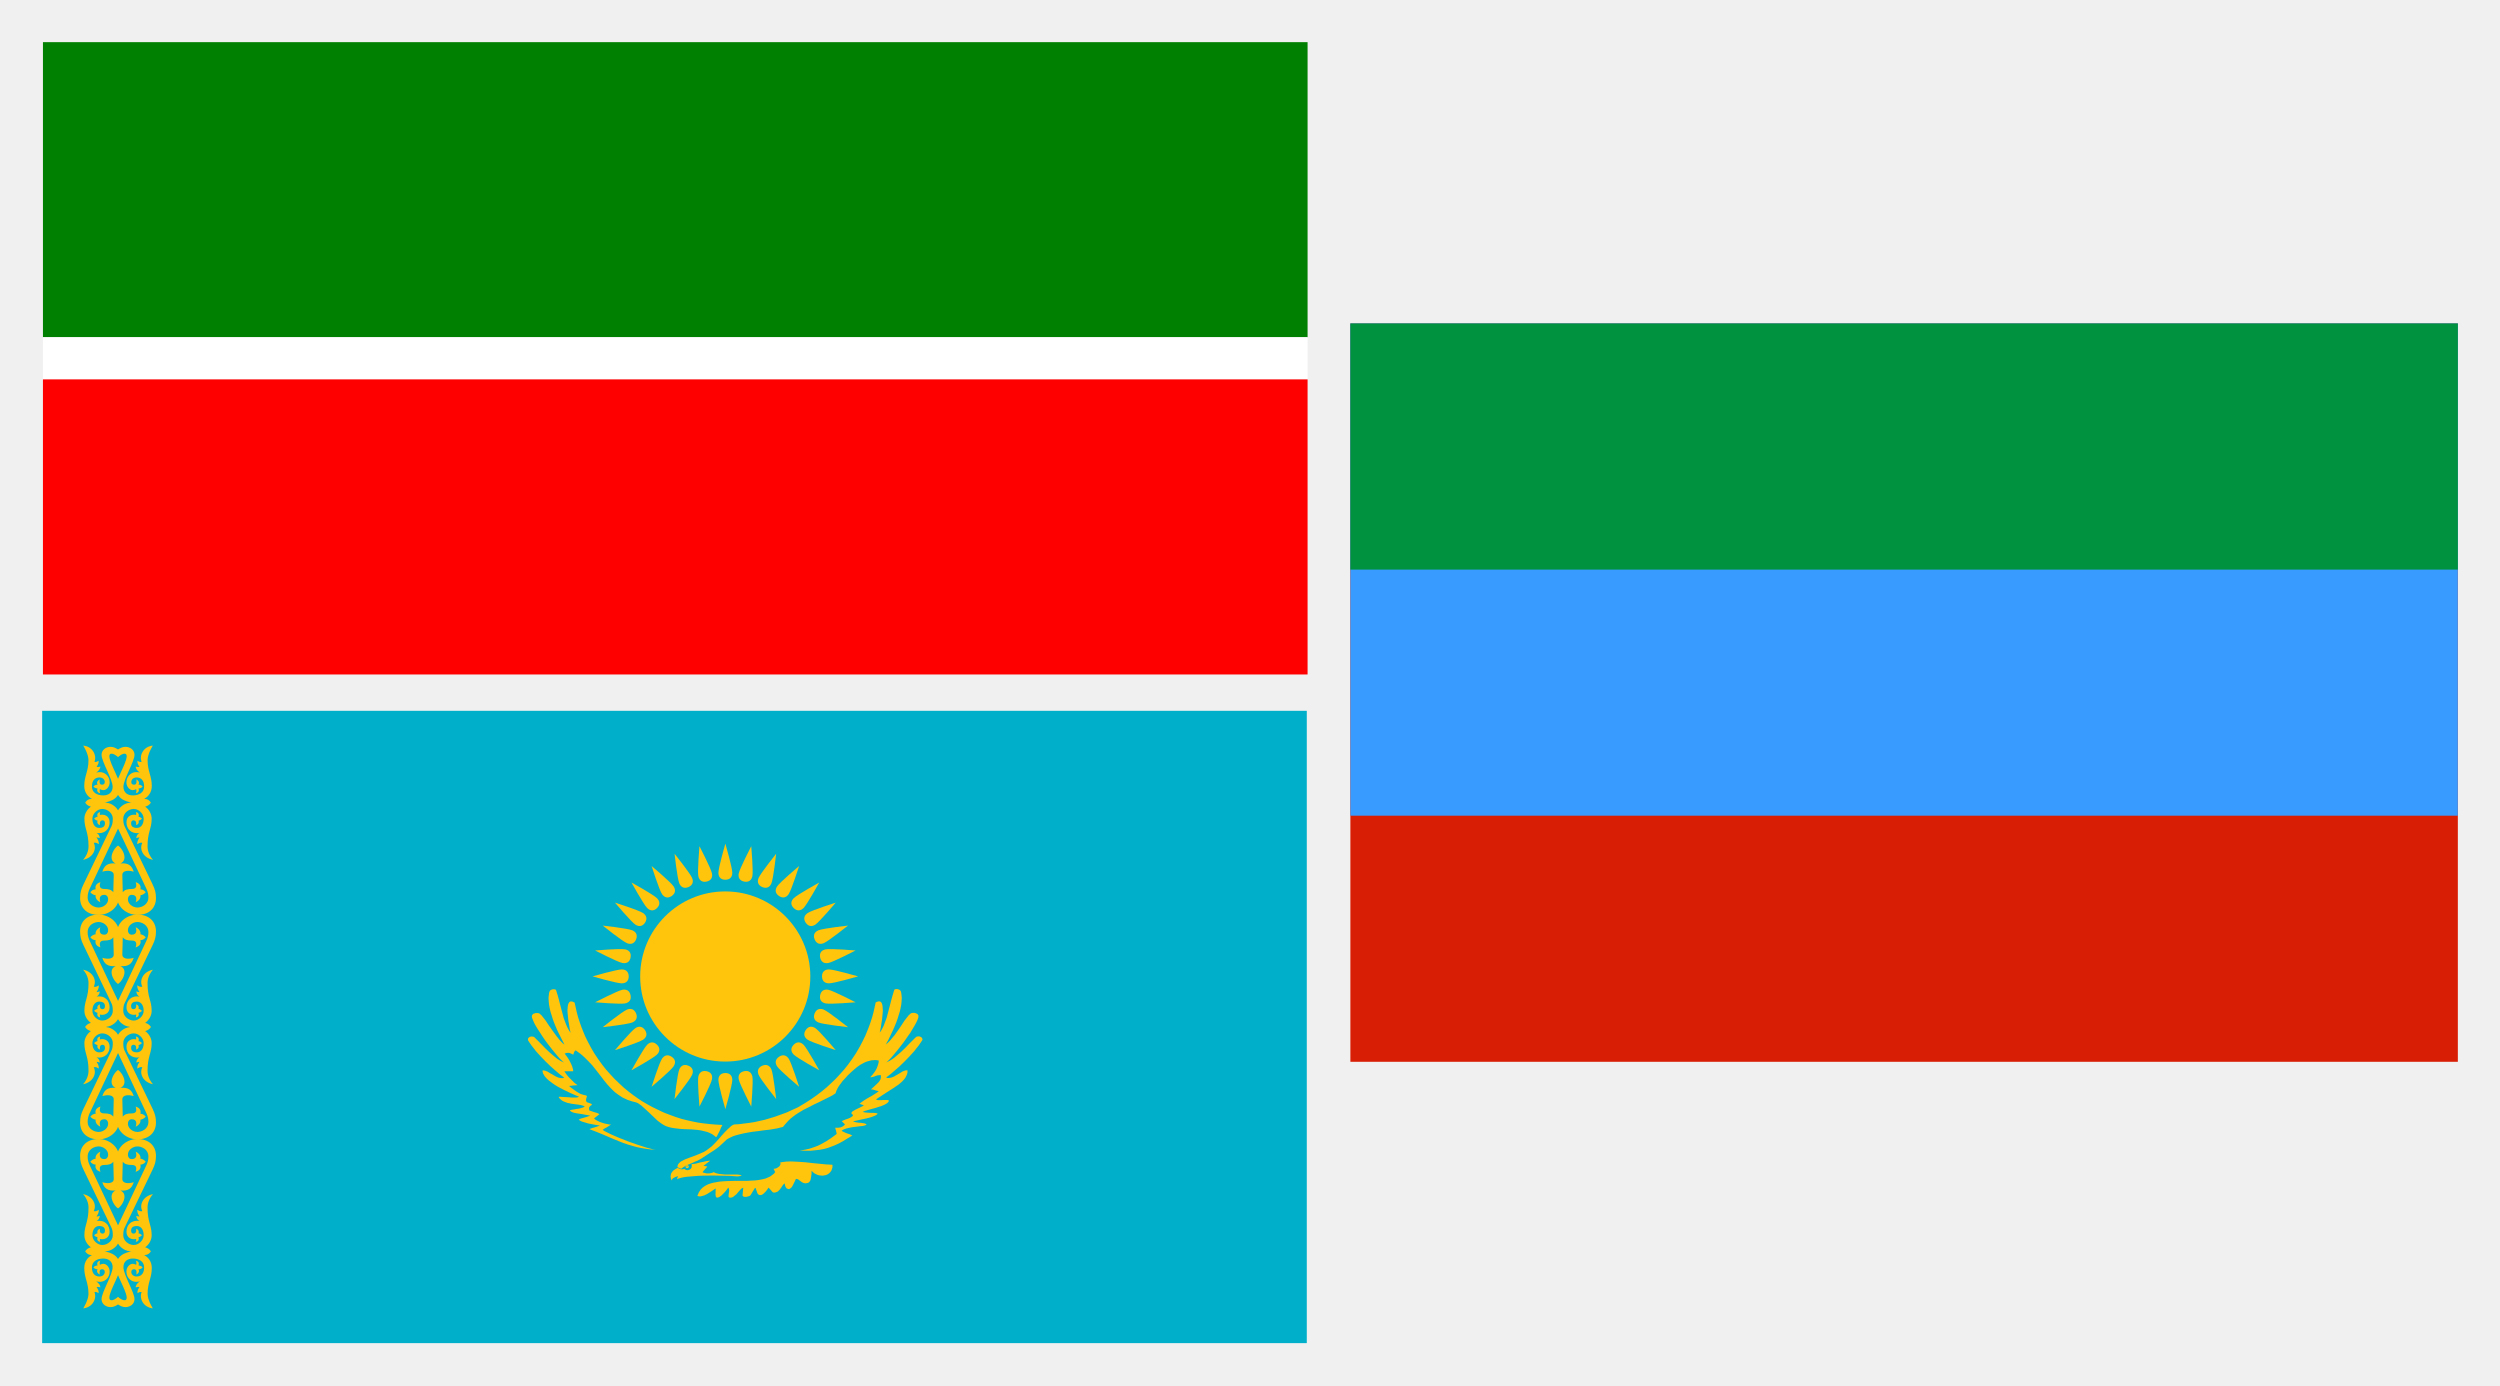
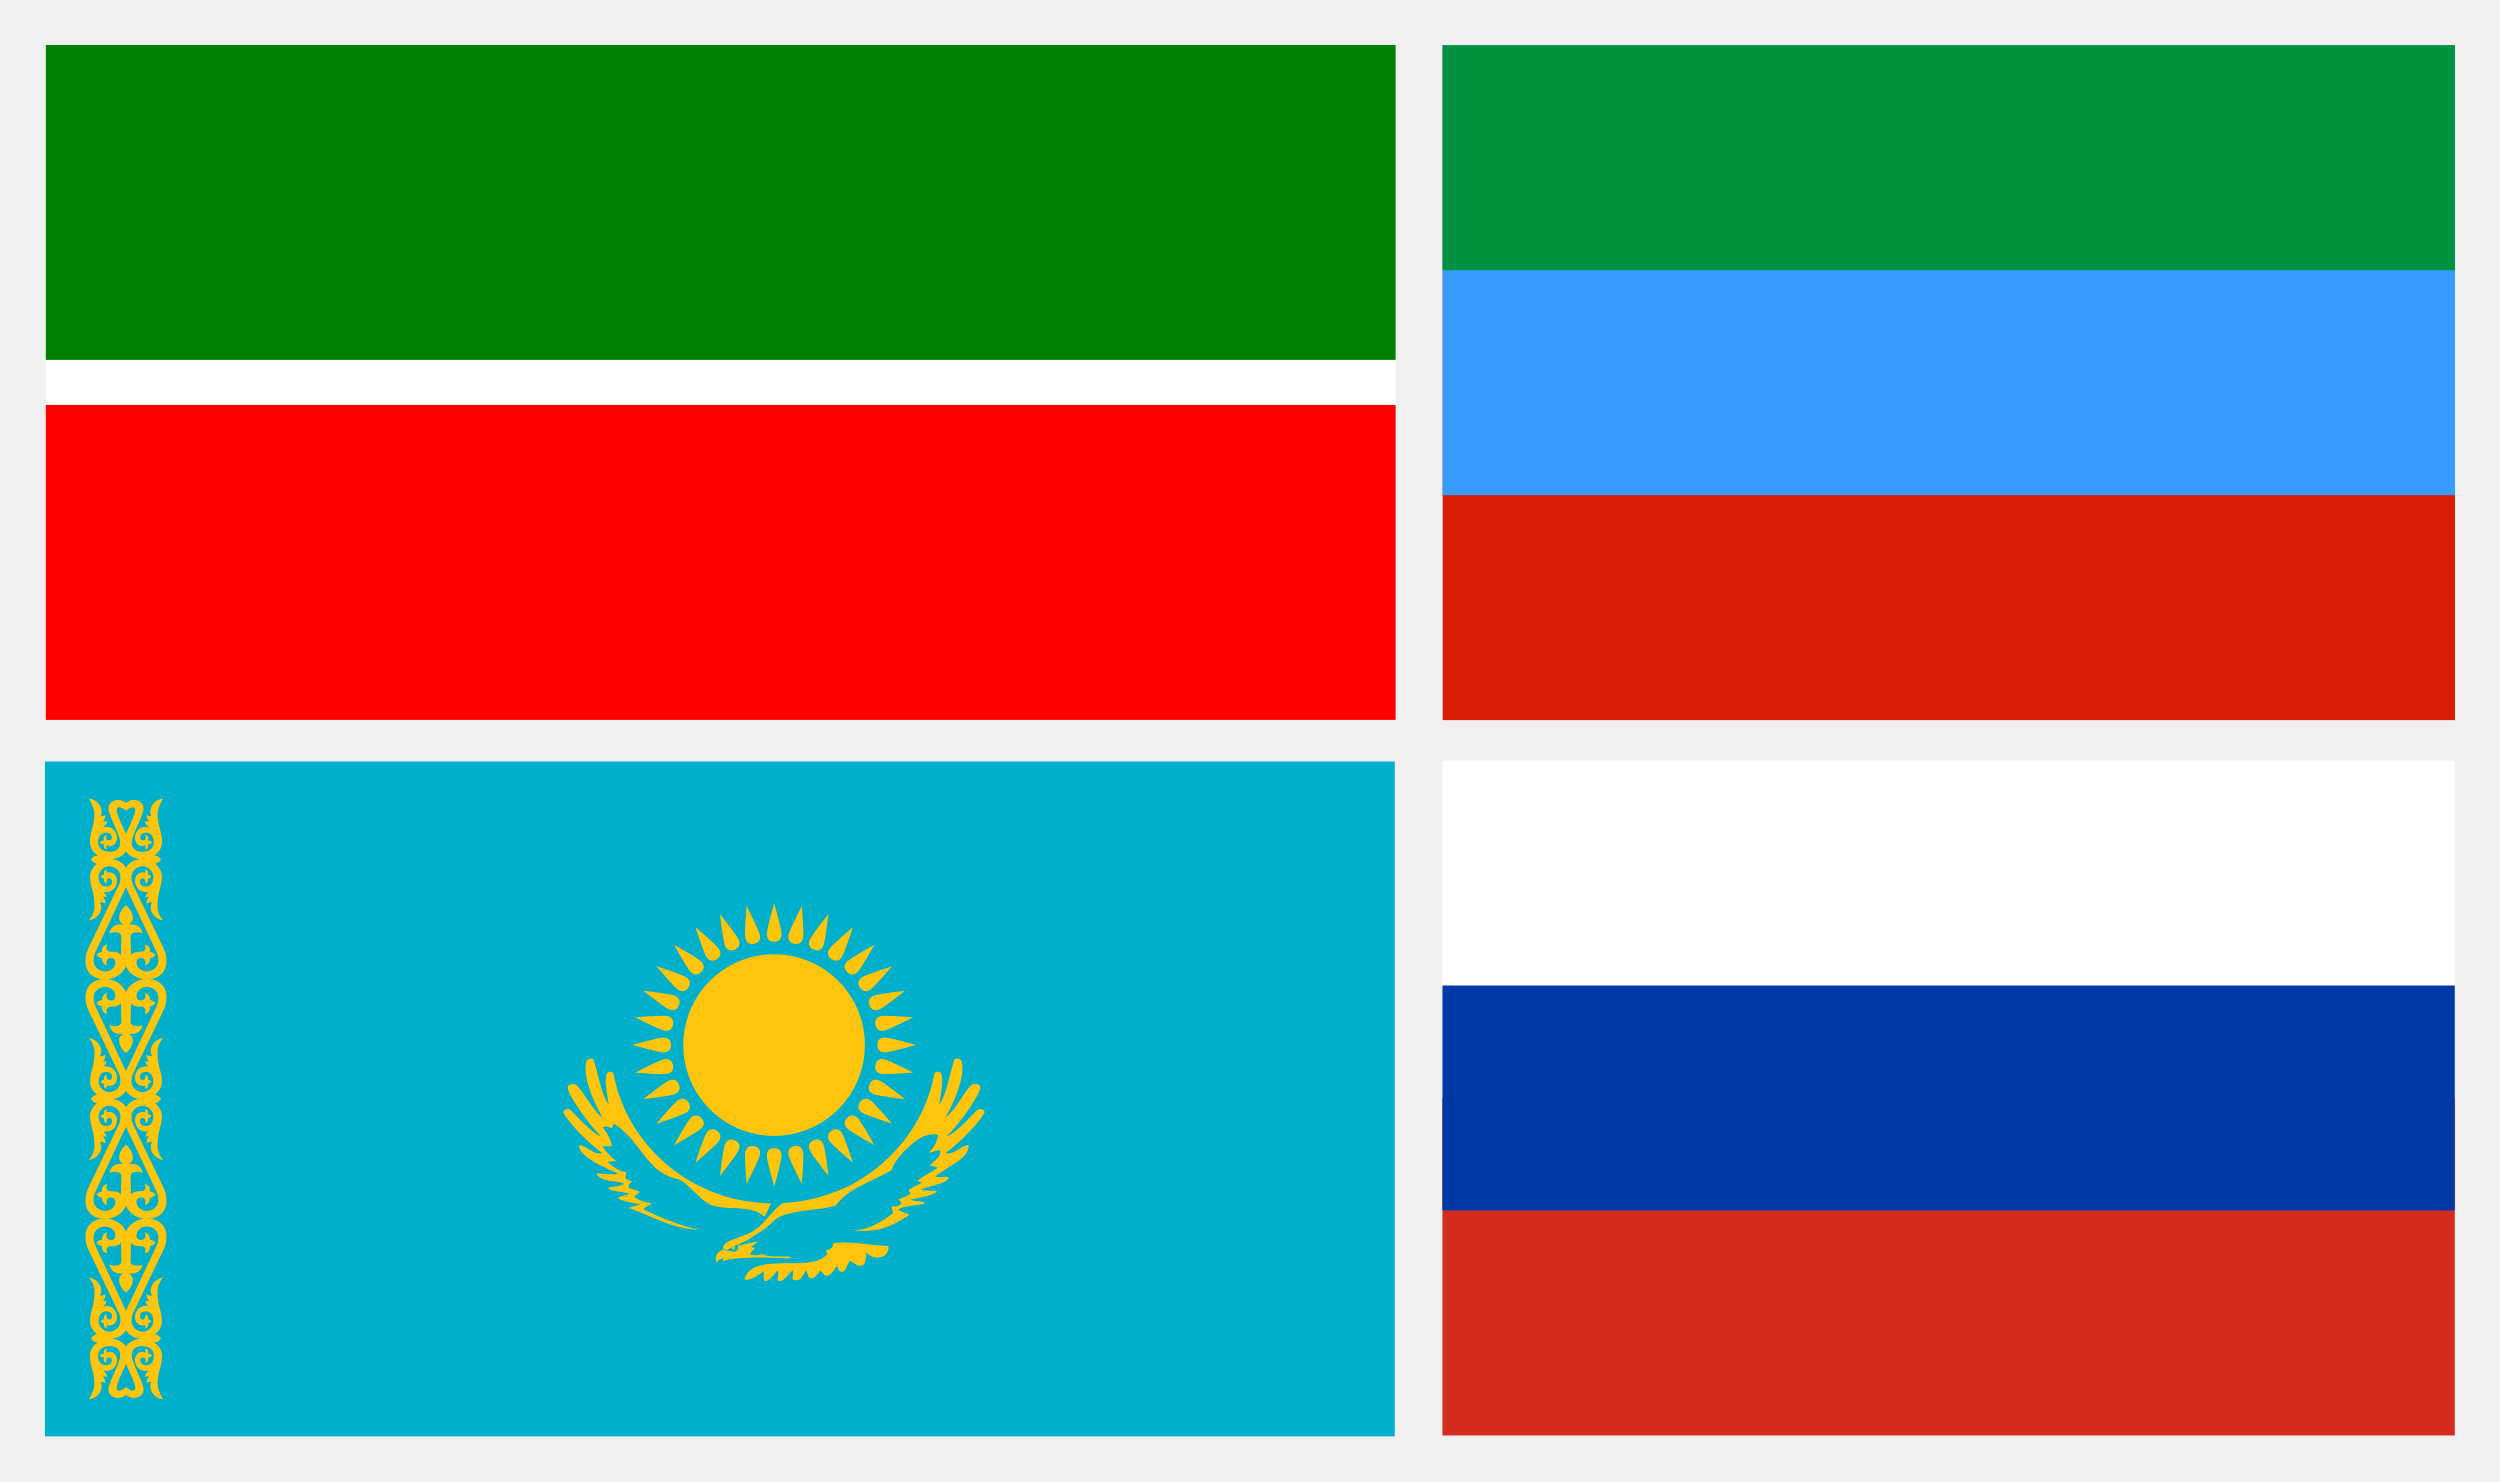
- <svg xmlns="http://www.w3.org/2000/svg" xmlns:xlink="http://www.w3.org/1999/xlink" width="1186.112" height="657.242" id="svg2" version="1.1">
+ <svg xmlns="http://www.w3.org/2000/svg" xmlns:xlink="http://www.w3.org/1999/xlink" width="1111.298" height="658.503" id="svg2" version="1.1">
  <defs id="defs4">
    <path id="uorn" d="m 0,-35.599 c 0,0 4.753,-3.984 6.367,-1.986 2.596,3.214 -7.982,19.225 -7.982,24.863 0,9.255 6.19,11.772 13.834,13.093 5.129,0.887 13.481,-0.371 13.481,-0.371 -1.573,-2.108 -2.595,-2.729 -5.245,-2.897 2.95,-1.528 5.954,-4.844 5.954,-10.007 0,-7.962 -3.285,-11.243 -3.285,-20.219 0,-4.979 4.093,-11.318 4.093,-11.318 -7.234,0.722 -10.82,7.405 -8.78,12.745 -1.152,0.165 -2.197,-0.093 -3.095,-0.942 -0.529,1.48 0.306,3.199 1.426,4.679 -0.902,0.481 -1.564,0.192 -3,-0.103 0.136,1.525 1.052,3.146 3.294,4.671 -6.504,-1.685 -10.506,2.838 -10.506,7.572 0,3.576 2.512,6.139 4.967,6.139 0.793,0 1.959,-0.326 2.617,-0.816 0.464,0.984 0.225,2.301 -0.253,3.285 1.8,-0.475 2.942,-1.541 2.129,-3.76 1.382,-0.127 2.482,-0.593 3.23,-1.48 -0.758,-0.968 -1.907,-1.526 -3.23,-1.48 1.006,-2.072 -0.115,-3.232 -1.749,-4.172 0,0 1.039,4.172 -1.615,4.172 -1.194,0 -2.281,-0.388 -2.281,-2.142 0,-1.528 1.339,-3.644 4.434,-3.51 3.095,0.135 5.604,2.129 5.604,7.058 0,4.547 -3.676,6.808 -8.521,6.954 -4.369,0.135 -7.666,-2.226 -7.666,-6.722 0,-5.984 8.659,-19.622 8.659,-24.954 0,-4.001 -3.606,-6.234 -7.135,-6.234 -4.575,0 -8.436,4.52 -8.436,4.52 l 2.688,3.362 z" />
    <path id="orn" d="M -1,15 C -1,5 8,-0.14 15.072,-0.14 c 9.528,0 14.601,5.683 14.601,13.122 0,4.217 -0.775,6.863 -2.724,10.899 0,0 -15.717,32.606 -21.836,45.217 -0.763,1.573 -1.009,3.363 -1.009,5.989 0,4.054 3.942,7.367 8.074,7.469 3.768,0.094 7.872,-3.504 7.872,-7.603 0,-4.98 -2.589,-7.2 -5.248,-7.2 -3.272,0 -4.575,1.342 -4.575,3.634 0,1.597 0.773,2.288 1.884,2.288 2.806,0 2.019,-3.768 2.019,-3.768 1.394,0.304 2.539,1.725 1.884,3.499 1.02,0.226 1.975,0.76 2.725,1.615 -0.752,0.728 -1.615,1.289 -2.725,1.48 0.657,2.164 -0.221,3.222 -2.119,3.667 0.383,-0.833 0.396,-1.599 0.269,-2.321 -2.989,0.848 -7.57,-0.501 -7.57,-5.652 0,-5.114 3.558,-9.42 10.228,-8.344 -1.587,-0.757 -2.394,-2.305 -2.557,-4.037 1.211,0.471 2.557,0.538 2.557,0.538 -0.78,-1.372 -1.863,-2.554 -1.817,-5.248 1.237,0.561 2.385,1.599 3.97,0.942 -2.487,-4.883 0.569,-11.599 8.344,-13.188 -2.845,3.327 -4.239,6.92 -4.239,10.497 0,11.592 3.23,13.54 3.23,21.599 0,3.372 -1.738,7.013 -5.181,9.487 v -0.135 c 2.276,0.608 3.734,1.726 4.572,3.245 -5.2,1.471 -12.759,1.444 -16.818,-0.149 -4.666,-0.539 -7.922,-4.11 -8.882,-5.922 -0.96,-1.811 -2.824,-8.364 0,-14.264 3.09,-6.457 17.661,-37.277 22.204,-46.966 0.964,-2.055 1.548,-4.234 1.548,-6.594 0,-5.935 -5.45,-8.007 -8.545,-8.007 -3.701,0 -7.469,2.812 -7.469,6.325 0,2.226 1.211,3.566 2.961,3.566 4.183,0 3.929,-3.55 3.095,-5.787 2.603,1.168 4.117,3.252 3.701,5.45 1.474,0.201 2.877,0.899 4.172,2.355 -1.019,1.283 -2.261,2.253 -4.172,2.288 0.834,3.41 -1.454,4.852 -3.701,5.652 0.711,-2.503 1.177,-5.383 -3.095,-5.383 -3.115,0 -5.568,-0.538 -6.998,-2.557 -0.084,2.691 -0.336,13.323 -0.336,13.323 -0.179,3.995 5.361,3.881 8.882,2.691 -1.329,4.602 -4.054,7.09 -10.362,6.46 1.531,0.639 3.163,2.076 3.163,4.845 -0.001,3.746 -3.047,7.896 -5.048,9.123 l -1,-39 z" />
    <path id="be" d="M 0,-76.45 C 4,-76.5 5.5,-79 5.5,-82 5.5,-86 0,-105.05 0,-105.05 c 0,0 -5.5,19.05 -5.5,23.05 0,3 1.5,5.55 5.5,5.55 z" />
  </defs>
-   <g transform="translate(356.2983,-112.9462)" id="layer1">
-     <g transform="translate(-335.9254,132.9462)" id="g3573">
+   <g transform="translate(356.2983,-111.6847)" id="layer1">
+     <g transform="translate(-335.9254,131.6847)" id="g3573">
      <rect style="fill:#008000" y="0" x="0" width="600" height="140" id="rect3561" />
      <rect style="fill:#ffffff" x="0" width="600" height="20" y="140" id="rect3563" />
      <rect style="fill:#ff0000" x="0" width="600" height="140" y="160" id="rect3565" />
    </g>
    <g transform="matrix(0.3,0,0,0.3,-336.2983,450.1878)" id="g3457">
      <rect style="fill:#00afca" height="1000" width="2000" y="0" x="0" id="rect3346" />
      <use xlink:href="#use4303" transform="matrix(-1,0,0,1,240,0)" height="1000" width="2000" y="0" x="0" id="use3348" />
      <use style="fill:#fec50c" xlink:href="#be" transform="matrix(1.960637,0.3899949,-0.3899949,1.960637,1080.472,420)" height="500" width="1000" y="0" x="0" id="use3350" />
      <use style="fill:#fec50c" xlink:href="#be" transform="matrix(1.84688,0.7650026,-0.7650026,1.84688,1080.472,420)" height="500" width="1000" y="0" x="0" id="use3352" />
      <use style="fill:#fec50c" xlink:href="#be" transform="matrix(1.662148,1.110612,-1.110612,1.662148,1080.472,420)" height="500" width="1000" y="0" x="0" id="use3354" />
      <use style="fill:#fec50c" xlink:href="#be" transform="matrix(1.41354,1.41354,-1.41354,1.41354,1080.472,420)" height="500" width="1000" y="0" x="0" id="use3356" />
      <use style="fill:#fec50c" xlink:href="#be" transform="matrix(1.110612,1.662148,-1.662148,1.110612,1080.472,420)" height="500" width="1000" y="0" x="0" id="use3358" />
      <use style="fill:#fec50c" xlink:href="#be" transform="matrix(0.7650026,1.84688,-1.84688,0.7650026,1080.472,420)" height="500" width="1000" y="0" x="0" id="use3360" />
      <use style="fill:#fec50c" xlink:href="#be" transform="matrix(0.3899949,1.960637,-1.960637,0.3899949,1080.472,420)" height="500" width="1000" y="0" x="0" id="use3362" />
      <use style="fill:#fec50c" xlink:href="#be" transform="matrix(0,1.999048,-1.999048,0,1080.472,420)" height="500" width="1000" y="0" x="0" id="use3364" />
      <use style="fill:#fec50c" xlink:href="#be" transform="matrix(-0.3899949,1.960637,-1.960637,-0.3899949,1080.472,420)" height="500" width="1000" y="0" x="0" id="use3366" />
      <use style="fill:#fec50c" xlink:href="#be" transform="matrix(-0.7650026,1.84688,-1.84688,-0.7650026,1080.472,420)" height="500" width="1000" y="0" x="0" id="use3368" />
      <use style="fill:#fec50c" xlink:href="#be" transform="matrix(-1.110612,1.662148,-1.662148,-1.110612,1080.472,420)" height="500" width="1000" y="0" x="0" id="use3370" />
      <use style="fill:#fec50c" xlink:href="#be" transform="matrix(-1.41354,1.41354,-1.41354,-1.41354,1080.472,420)" height="500" width="1000" y="0" x="0" id="use3372" />
      <use style="fill:#fec50c" xlink:href="#be" transform="matrix(-1.662148,1.110612,-1.110612,-1.662148,1080.472,420)" height="500" width="1000" y="0" x="0" id="use3374" />
      <use style="fill:#fec50c" xlink:href="#be" transform="matrix(-1.84688,0.7650026,-0.7650026,-1.84688,1080.472,420)" height="500" width="1000" y="0" x="0" id="use3376" />
      <use style="fill:#fec50c" xlink:href="#be" transform="matrix(-1.662148,-1.110612,1.110612,-1.662148,1080.472,420)" height="500" width="1000" y="0" x="0" id="use3378" />
      <use style="fill:#fec50c" xlink:href="#be" transform="matrix(-1.41354,-1.41354,1.41354,-1.41354,1080.472,420)" height="500" width="1000" y="0" x="0" id="use3380" />
      <use style="fill:#fec50c" xlink:href="#be" transform="matrix(-1.110612,-1.662148,1.662148,-1.110612,1080.472,420)" height="500" width="1000" y="0" x="0" id="use3382" />
      <use style="fill:#fec50c" xlink:href="#be" transform="matrix(-0.7650026,-1.84688,1.84688,-0.7650026,1080.472,420)" height="500" width="1000" y="0" x="0" id="use3384" />
      <use style="fill:#fec50c" xlink:href="#be" transform="matrix(-0.3899949,-1.960637,1.960637,-0.3899949,1080.472,420)" height="500" width="1000" y="0" x="0" id="use3386" />
      <use style="fill:#fec50c" xlink:href="#be" transform="matrix(0,-1.999048,1.999048,0,1080.472,420)" height="500" width="1000" y="0" x="0" id="use3388" />
      <use style="fill:#fec50c" xlink:href="#be" transform="matrix(0.3899949,-1.960637,1.960637,0.3899949,1080.472,420)" height="500" width="1000" y="0" x="0" id="use3390" />
      <use style="fill:#fec50c" xlink:href="#be" transform="matrix(0.7650026,-1.84688,1.84688,0.7650026,1080.472,420)" height="500" width="1000" y="0" x="0" id="use3392" />
      <use style="fill:#fec50c" xlink:href="#be" transform="matrix(1.110612,-1.662148,1.662148,1.110612,1080.472,420)" height="500" width="1000" y="0" x="0" id="use3394" />
      <use style="fill:#fec50c" xlink:href="#be" transform="matrix(1.41354,-1.41354,1.41354,1.41354,1080.472,420)" height="500" width="1000" y="0" x="0" id="use3396" />
      <circle d="M 68.7,0 C 68.7,37.942 37.942,68.7 0,68.7 -37.942,68.7 -68.7,37.942 -68.7,0 c 0,-37.942 30.758,-68.7 68.7,-68.7 37.942,0 68.7,30.758 68.7,68.7 z" style="fill:#fec50c" transform="matrix(1.958511,0,0,1.958511,1080.301,420.1711)" cy="0" cx="0" r="68.7" id="circle3398" />
      <use style="fill:#fec50c" xlink:href="#be" transform="matrix(1.999048,0,0,1.999048,1080.472,420)" height="500" width="1000" y="0" x="0" id="use3400" />
      <use style="fill:#fec50c" xlink:href="#be" transform="matrix(-1.960637,0.3899949,-0.3899949,-1.960637,1080.472,420)" height="500" width="1000" y="0" x="0" id="use3402" />
      <use style="fill:#fec50c" xlink:href="#be" transform="matrix(-1.999048,0,0,-1.999048,1080.472,420)" height="500" width="1000" y="0" x="0" id="use3404" />
      <use style="fill:#fec50c" xlink:href="#be" transform="matrix(-1.960637,-0.3899949,0.3899949,-1.960637,1080.472,420)" height="500" width="1000" y="0" x="0" id="use3406" />
      <use style="fill:#fec50c" xlink:href="#be" transform="matrix(-1.84688,-0.7650026,0.7650026,-1.84688,1080.472,420)" height="500" width="1000" y="0" x="0" id="use3408" />
      <use style="fill:#fec50c" xlink:href="#be" transform="matrix(1.662148,-1.110612,1.110612,1.662148,1080.472,420)" height="500" width="1000" y="0" x="0" id="use3410" />
      <use style="fill:#fec50c" xlink:href="#be" transform="matrix(1.84688,-0.7650026,0.7650026,1.84688,1080.472,420)" height="500" width="1000" y="0" x="0" id="use3412" />
      <use style="fill:#fec50c" xlink:href="#be" transform="matrix(1.960637,-0.3899949,0.3899949,1.960637,1080.472,420)" height="500" width="1000" y="0" x="0" id="use3414" />
      <path style="fill:#fec50c;fill-rule:evenodd" d="m 1075.8,654.95 -2.322,4.643 -2.58,5.933 -1.548,2.837 -1.29,2.58 -1.032,2.064 -1.29,1.29 -3.095,-2.58 -3.353,-2.322 -3.611,-1.806 -3.869,-1.548 -4.127,-1.032 -4.127,-1.032 -4.127,-0.774 -4.385,-0.516 -9.028,-0.774 -9.028,-0.258 -8.771,-0.516 -8.255,-1.032 -4.643,-0.774 -4.385,-1.032 -2.322,-0.774 -2.322,-0.774 -2.064,-1.032 -1.806,-1.032 -2.837,-1.806 -2.837,-2.064 -3.095,-2.322 -2.837,-2.58 -5.933,-5.675 -5.933,-5.675 -5.933,-5.417 -5.417,-4.901 -2.58,-1.806 -2.58,-1.806 -2.322,-1.032 -2.322,-0.774 -4.385,-1.032 -3.869,-1.29 -3.869,-1.29 -3.869,-1.806 -3.353,-1.548 -3.353,-2.064 -3.095,-2.064 -2.837,-2.064 -3.095,-2.322 -2.58,-2.322 -2.58,-2.58 -2.58,-2.58 -4.901,-5.417 -4.643,-5.675 -9.287,-12.124 -9.802,-12.382 -5.675,-5.933 -5.933,-5.933 -3.353,-3.095 -3.353,-2.837 -3.611,-2.58 -3.869,-2.837 -0.774,0.258 -0.774,0.774 -0.774,1.032 -0.516,1.29 -0.774,2.322 -0.258,1.032 -1.806,-0.774 -1.548,-0.774 -1.806,-0.774 -1.548,-0.516 -3.353,0 -1.806,0.516 -1.806,0.774 1.806,2.322 2.322,3.095 2.322,3.611 2.064,3.869 2.064,4.127 1.548,3.869 0.516,2.064 0.516,1.548 0.258,1.806 0,1.548 -2.837,0 -11.092,0 2.064,3.095 2.322,3.095 2.58,3.095 2.837,2.837 2.837,2.837 2.837,2.837 2.837,2.322 2.58,1.806 -2.837,0.258 -3.869,0.258 -3.869,0.516 -2.837,0.258 2.322,2.064 2.837,2.064 3.095,2.322 3.353,2.322 3.353,2.064 3.353,1.806 3.095,1.032 2.837,0.774 1.29,0.258 1.032,0.258 0.774,0.258 0.516,0.516 0.258,0.258 0,1.032 -0.258,0.516 -0.516,1.548 -0.258,1.548 -0.258,1.032 0,0.774 0.258,1.29 0.258,1.032 0.516,0.516 0.774,0.516 1.032,0.516 1.29,0.258 1.29,0.516 1.29,0.516 1.29,0.516 1.032,0.774 0.258,0.258 0,0.516 -0.258,0.258 -1.032,0.774 -1.032,0.774 -1.032,1.032 -1.032,1.29 0,1.032 -0.258,1.032 0.258,1.29 0.258,1.548 4.385,1.548 4.643,1.548 2.064,0.516 2.064,0.774 1.548,0.774 1.29,0.774 -8.513,6.707 2.322,2.064 2.837,1.548 3.611,1.806 3.611,1.29 4.127,1.29 3.869,0.774 3.353,0.774 3.095,0 -2.837,2.064 -3.611,2.322 -3.869,2.064 -2.837,2.064 2.58,1.806 3.611,1.806 4.127,2.064 4.901,2.322 11.35,4.901 12.382,4.901 12.898,4.643 12.64,4.127 5.675,1.806 5.159,1.29 4.643,1.29 4.127,0.774 -8.255,-0.774 -7.739,-1.032 -7.739,-1.29 -7.223,-1.548 -7.223,-2.064 -6.965,-2.064 -6.707,-2.322 -6.449,-2.58 -12.64,-5.159 -11.866,-5.159 -5.675,-2.322 -5.675,-2.322 -5.417,-2.064 -5.417,-2.064 1.29,-0.774 1.548,-0.516 2.064,-0.774 2.322,-0.516 4.901,-1.548 4.385,-1.548 -7.739,-1.29 -10.576,-2.064 -5.159,-1.548 -4.385,-1.29 -1.806,-0.774 -1.548,-0.774 -1.29,-0.774 -0.774,-0.774 0,-0.258 0.258,-0.258 0.774,-0.258 0.774,-0.516 2.064,-0.774 2.837,-0.774 6.191,-1.806 5.159,-1.806 -12.64,-2.322 -9.802,-1.548 -3.611,-0.774 -2.837,-1.032 -1.032,-0.516 -1.032,-0.774 -0.774,-0.516 -0.516,-0.774 0.774,-0.516 2.322,-0.516 3.353,-0.516 3.869,-0.774 4.127,-0.516 3.611,-1.032 1.806,-0.516 1.548,-0.516 1.032,-0.774 1.032,-0.774 -2.064,-0.774 -2.064,-0.774 -2.58,-0.516 -2.58,-0.516 -5.933,-0.774 -5.933,-0.774 -3.095,-0.774 -2.837,-0.516 -2.837,-1.032 -2.837,-1.032 -2.58,-1.29 -2.322,-1.806 -2.064,-1.806 -1.548,-2.322 0.516,-0.258 1.032,-0.258 1.29,0 2.064,0.258 4.643,0.258 5.159,0.258 5.675,0.516 7.223,0 2.064,-0.258 1.548,-0.516 1.032,-0.516 -6.191,-2.58 -8.255,-3.611 -4.643,-2.322 -4.901,-2.322 -4.901,-2.58 -4.901,-2.58 -4.643,-2.837 -4.385,-3.095 -4.127,-3.095 -3.611,-3.095 -1.548,-1.806 -1.548,-1.548 -1.032,-1.548 -1.032,-1.806 -1.032,-1.548 -0.516,-1.806 -0.258,-1.548 -0.258,-1.806 1.806,0 2.064,0.258 2.064,0.774 2.064,0.774 4.127,2.58 4.643,2.58 2.064,1.29 2.322,1.29 2.322,1.032 2.064,0.774 2.322,0.516 2.064,0.258 2.322,0 2.064,-0.774 -6.191,-4.643 -6.965,-5.933 -7.997,-6.965 -7.997,-7.739 -7.997,-8.255 -7.481,-8.255 -3.353,-4.385 -3.353,-4.127 -2.837,-4.127 -2.58,-3.869 -0.516,-1.032 0,-1.806 0.258,-0.774 0.258,-0.774 0.774,-0.516 0.774,-0.774 0.774,-0.516 1.032,-0.258 1.032,-0.258 2.064,0 1.29,0.258 1.032,0.258 1.032,0.774 0.774,0.774 4.643,4.643 5.417,5.417 5.675,5.933 6.191,5.933 6.191,5.417 6.191,5.159 3.095,2.064 2.837,1.806 3.095,1.548 2.837,1.032 -2.064,-1.29 -2.322,-2.322 -3.095,-3.095 -3.353,-3.869 -7.481,-9.028 -8.255,-10.576 -4.127,-5.675 -3.869,-5.675 -3.611,-5.675 -3.611,-5.417 -3.095,-5.159 -2.58,-4.643 -1.806,-4.385 -1.548,-3.611 -0.258,-1.29 0,-2.064 0.258,-0.774 0.516,-0.774 0.516,-0.774 0.516,-0.516 0.774,-0.516 1.806,-0.516 1.548,-0.516 3.611,0 1.032,0.258 0.774,0.258 1.032,0.516 0.774,0.774 2.064,1.806 2.064,2.58 4.643,5.933 4.901,7.481 5.675,7.997 5.933,8.255 3.095,3.869 3.095,3.869 3.353,3.353 3.611,3.095 -4.385,-8.513 -4.901,-9.802 -2.58,-5.417 -2.322,-5.417 -2.322,-5.675 -2.064,-5.675 -1.806,-5.933 -1.806,-5.675 -1.29,-5.675 -1.032,-5.675 -0.516,-5.417 -0.258,-5.159 0.258,-2.58 0.258,-2.322 0.258,-2.322 0.516,-2.322 0.516,-0.774 0.258,-0.774 0.774,-0.774 0.516,-0.516 1.806,-0.774 1.806,-0.516 1.806,0 1.548,0.258 0.774,0.258 0.516,0.258 0.258,0.516 0.258,0.774 2.58,8.255 2.322,8.771 2.322,9.028 2.322,8.771 2.322,8.771 3.095,8.255 1.548,3.869 1.806,3.869 2.064,3.611 2.322,3.611 -1.548,-7.481 -1.032,-6.707 -1.032,-6.191 -0.516,-5.675 -0.516,-4.901 -0.258,-4.385 0.258,-3.611 0.258,-3.095 0.516,-2.58 0.774,-2.064 0.516,-0.774 0.516,-0.774 0.516,-0.516 0.774,-0.516 0.774,-0.258 2.322,0 2.064,0.774 2.064,1.032 1.806,8.255 1.806,7.997 2.064,7.481 2.322,7.223 2.58,7.223 2.837,7.223 3.095,7.481 3.611,7.481 2.58,4.901 2.58,4.901 2.837,4.901 2.837,4.901 3.095,4.643 3.095,4.643 3.353,4.643 3.353,4.643 6.191,7.739 6.449,7.223 6.707,7.223 6.965,6.707 7.223,6.707 7.481,6.191 7.739,5.933 7.997,5.675 5.417,3.611 5.675,3.353 5.933,3.353 5.675,3.095 9.028,4.385 8.771,4.127 9.287,3.611 9.286,3.353 8.771,2.837 9.028,2.322 9.287,2.064 9.028,1.806 9.544,1.29 9.287,1.032 9.544,0.774 9.544,0.516" id="path3416" />
      <path style="fill:#fec50c;fill-rule:evenodd" d="m 1099.3,733.37 4.385,0.516 2.064,0.774 0.516,0.258 0,0.258 -0.516,0 -0.516,0.258 -4.127,0.774 -3.353,0 -10.834,-0.774 -13.156,-0.258 -14.188,-0.258 -14.704,0.258 -6.965,0.258 -6.965,0.516 -6.191,0.516 -5.933,0.516 -4.901,0.774 -4.385,1.032 -1.548,0.516 -1.548,0.516 -1.29,0.516 -1.032,0.774 0.516,-2.58 1.032,-2.58 -1.806,0.516 -1.806,0.516 -1.548,0.774 -1.548,0.774 -1.29,0.774 -1.032,1.032 -0.774,1.29 -0.258,1.29 -0.774,-1.806 -0.516,-1.548 -0.258,-1.806 -0.258,-1.548 0.258,-1.29 0.258,-1.548 0.258,-1.29 0.774,-1.29 0.516,-1.032 1.032,-1.29 1.032,-1.032 1.032,-1.032 2.837,-1.806 3.095,-1.806 c 1.671,1.014 3.551,1.749 5.417,2.322 1.618,0.215 3.544,-0.048 5.417,-0.516 3.148,2.772 7.358,2.431 10.06,-0.516 0.493,-0.538 1.089,-1.362 1.29,-2.064 0.427,-1.488 0.344,-3.437 0,-5.159 l 3.095,-0.258 3.611,-0.516 3.869,-1.032 4.127,-1.032 4.127,-0.774 3.869,-1.032 3.611,-0.516 3.095,-0.258 -1.29,1.032 -3.095,2.322 -3.611,2.837 -2.58,1.806 3.353,0.774 2.837,0.516 -2.064,2.322 -2.064,2.322 -2.064,2.322 -1.548,2.064 2.064,0.774 2.064,0.516 2.322,0.516 h 4.643 l 2.322,-0.516 2.322,-0.516 1.806,-1.032 2.064,1.032 2.064,0.774 2.064,0.516 2.064,0.516 4.643,0.516 4.901,0.516 h 19.605" id="path3418" />
      <path style="fill:#fec50c;fill-rule:evenodd" d="m 1020.1,718.67 0.774,0.258 0.774,0.258 0.258,0.774 0.258,0.774 -0.258,0.774 -0.258,0.774 -0.774,0.516 -1.806,0 -0.516,-0.516 -0.516,-0.774 -0.258,-0.774 0.258,-0.774 0.516,-0.774 0.516,-0.258 1.032,-0.258" id="path3420" />
      <path style="fill:#fec50c;fill-rule:evenodd" d="m 1019.8,719.7 0.516,0.258 0.258,0.516 -0.258,0.516 -0.516,0.258 -0.516,-0.258 -0.258,-0.516 0.258,-0.516 L 1019.8,719.7" id="path3422" />
      <path style="fill:#fec50c" d="m 1020,723.25 c -1.307,9.1e-4 -2.366,-1.058 -2.366,-2.365 0,-1.307 1.06,-2.365 2.366,-2.365 1.306,-9.1e-4 2.366,1.058 2.366,2.365 0,1.307 -1.06,2.365 -2.366,2.365 z" id="path3424" />
      <path style="fill:#fec50c;fill-rule:evenodd" d="m 1212.2,746.01 -1.806,0.774 -1.806,0.258 -1.548,0.258 -1.29,-0.258 -1.29,-0.258 -1.29,-0.516 -1.032,-0.516 -1.29,-0.774 -2.064,-1.548 -2.064,-1.548 -1.032,-0.774 -1.29,-0.516 -1.032,-0.258 -1.29,0 -2.322,4.901 -3.095,6.191 -1.032,1.548 -1.032,1.29 -1.032,0.774 -1.032,0.774 -1.29,0.516 -1.29,0 -1.29,-0.516 -1.548,-0.774 -0.516,-0.774 -0.516,-0.774 -0.516,-1.032 -0.516,-1.29 -0.516,-2.322 -0.258,-1.548 -1.548,1.29 -1.548,1.806 -1.29,2.064 -1.548,2.322 -1.806,2.322 -1.806,1.806 -1.032,1.032 -1.29,0.774 -1.29,0.516 -1.548,0.516 -0.774,0 -1.29,0.258 -1.29,-0.258 -1.032,-0.516 -3.095,-3.611 -3.353,-3.611 -2.322,3.611 -2.58,3.095 -1.29,1.29 -1.29,1.29 -1.29,1.032 -1.29,0.774 -1.032,0.516 -1.29,0.258 -1.29,0 -1.032,-0.258 -1.032,-0.516 -0.774,-0.774 -1.032,-1.29 -0.516,-1.548 -0.516,-1.548 -1.032,-2.58 -0.258,-1.29 -0.516,-1.032 -0.516,-0.516 -0.516,0 -6.965,11.35 -1.032,1.032 -1.806,0.774 -2.064,0.516 -2.064,0.516 -2.322,0 -1.806,-0.516 -0.516,-0.258 -0.774,-0.774 -0.258,-0.516 0,-1.032 1.032,-11.35 -0.774,0.258 -1.032,0.516 -1.032,0.516 -1.032,1.032 -2.064,2.322 -2.322,2.58 -2.322,2.837 -2.838,2.322 -1.29,1.032 -1.29,1.032 -1.548,0.774 -1.29,0.258 -1.806,0.258 -1.29,-0.258 -0.516,-0.258 -0.516,-0.516 -0.258,-0.774 0,-0.774 0.258,-3.353 0.516,-3.353 0.258,-1.806 -0.258,-1.548 -0.258,-1.548 -1.032,-1.806 -1.548,2.322 -2.58,3.353 -3.095,3.353 -3.353,3.353 -1.806,1.29 -1.806,1.29 -1.548,0.516 -1.29,0.516 -0.516,-0.258 -0.774,0 -0.516,-0.516 -0.258,-0.258 -0.516,-0.774 -0.258,-0.774 0,-1.032 -0.258,-1.29 0.258,-9.802 -6.449,4.385 -7.739,4.901 -1.806,0.774 -2.064,1.032 -1.806,0.516 -2.064,0.516 -1.806,0.516 -1.806,0 -1.806,-0.258 -1.548,-0.516 0.774,-2.064 0.774,-1.806 0.774,-1.806 1.032,-1.548 1.032,-1.548 1.032,-1.548 1.29,-1.29 1.29,-1.29 2.837,-2.064 3.353,-2.064 3.353,-1.548 3.869,-1.29 3.869,-1.032 4.385,-0.774 4.385,-0.774 4.385,-0.516 9.544,-0.516 9.802,-0.258 19.605,0 4.901,-0.258 4.643,-0.258 4.643,-0.258 4.385,-0.516 4.385,-0.774 3.869,-0.774 3.869,-1.032 3.611,-1.548 3.353,-1.548 2.837,-2.064 2.838,-2.064 2.322,-2.837 -2.58,-5.159 2.064,-0.258 2.064,-0.516 2.064,-1.032 1.806,-1.29 0.774,-0.516 0.774,-0.774 0.516,-1.032 0.516,-0.774 0.258,-1.032 0,-1.806 -0.516,-1.032 4.385,-0.774 4.643,-0.516 4.901,-0.258 5.159,0 10.576,0.516 10.834,0.774 11.092,1.29 10.834,1.032 10.576,1.032 9.802,0.516 0,3.611 -0.258,1.548 -0.516,1.548 -0.516,1.548 -0.516,1.29 -0.774,1.032 -1.032,1.29 -1.806,1.806 -2.322,1.548 -2.322,1.032 -2.58,0.516 -2.837,0.516 -2.837,-0.258 -2.58,-0.258 -2.837,-0.774 -2.58,-1.29 -2.58,-1.29 -2.064,-1.806 -2.064,-2.064 0,4.385 -0.774,5.675 -0.516,2.837 -0.774,2.58 -0.516,1.032 -0.774,0.774 -0.516,0.774 -0.774,0.516 m -207.4,-24.248 5.933,2.58 1.548,-1.29 2.064,-1.548 2.322,-1.29 2.064,-1.29 7.739,-3.095 6.707,-3.095 3.353,-1.29 2.837,-1.548 2.837,-1.548 2.322,-1.548 5.933,-3.869 5.933,-3.869 5.675,-3.611 5.159,-3.611 3.869,-3.095 3.095,-2.837 3.353,-3.095 3.611,-3.353 1.29,-1.29 1.548,-1.032 1.806,-1.032 2.064,-1.032 4.385,-2.064 4.385,-1.548 5.933,-1.548 6.449,-1.548 6.707,-1.29 7.481,-1.29 9.028,-1.032 9.028,-1.29 9.287,-1.032 9.028,-1.548 3.095,-0.516 2.838,-0.774 3.095,-0.774 3.095,-0.774 3.095,-3.869 4.901,-5.417 3.353,-3.353 3.869,-3.095 4.385,-3.353 5.159,-3.353 7.739,-4.643 8.255,-4.127 8.513,-4.385 8.255,-3.869 7.739,-3.869 7.223,-3.611 5.933,-3.095 4.643,-3.095 1.29,-3.869 1.806,-3.869 2.322,-3.869 2.837,-3.869 3.095,-4.127 3.869,-4.127 4.127,-4.643 5.159,-4.901 4.643,-4.127 4.901,-4.127 2.58,-1.806 2.58,-1.806 2.837,-1.548 2.837,-1.548 2.838,-1.29 2.837,-1.032 3.095,-0.774 2.837,-0.774 3.095,-0.258 2.838,-0.258 3.095,0.258 2.837,0.516 -0.258,3.095 -0.774,3.095 -1.032,3.095 -1.29,3.353 -1.806,3.353 -2.322,3.353 -2.837,3.611 -3.353,3.611 2.58,-0.258 2.322,-0.516 1.806,-0.516 1.806,-0.774 1.548,-0.516 1.806,-0.516 2.322,-0.258 2.58,-0.258 0.258,1.806 0,1.806 -0.258,1.806 -0.516,1.548 -0.774,1.548 -1.032,1.548 -1.032,1.29 -1.29,1.29 -5.417,5.159 -5.417,4.901 3.095,0.258 3.353,1.032 3.353,1.032 2.58,0.516 -3.095,2.322 -3.611,2.322 -3.611,2.322 -4.127,2.322 -4.127,2.322 -4.127,2.58 -4.127,2.837 -3.869,3.095 1.806,0.258 2.322,1.032 1.032,0.258 1.032,0.516 0.774,0.258 0.774,-0.258 -5.159,2.837 -6.449,3.095 -3.095,1.548 -2.58,1.548 -1.29,0.774 -0.774,0.774 -0.516,0.774 -0.516,0.774 0.258,1.032 0.516,0.774 1.032,0.774 0.774,0.774 -0.258,1.032 -0.516,0.774 -1.032,0.774 -1.032,0.774 -2.322,1.29 -3.095,1.29 -3.095,1.032 -2.837,1.032 -2.064,1.032 -1.548,0.774 5.159,5.159 -1.806,1.806 -1.806,1.29 -1.548,0.774 -1.806,0.774 -3.611,0.516 -4.901,0 0.516,2.322 0.774,2.322 0.516,2.58 0.516,2.58 -4.385,3.353 -5.417,3.869 -5.933,3.869 -6.707,3.869 -3.869,2.064 -3.869,1.806 -4.127,1.548 -4.385,1.548 -4.643,1.548 -4.901,1.032 -5.159,1.032 -5.417,0.774 9.544,0.258 8.255,0 7.739,-0.774 6.965,-0.774 6.449,-1.29 5.675,-1.548 5.675,-2.064 5.417,-2.064 7.223,-3.353 6.965,-3.869 6.707,-4.127 6.965,-4.127 -4.127,-2.064 -4.127,-1.29 -2.064,-0.774 -2.064,-1.032 -2.322,-1.032 -2.322,-1.29 2.064,-1.548 2.322,-1.032 2.837,-1.032 3.095,-0.774 6.191,-1.29 6.449,-0.774 5.675,-0.774 5.159,-0.516 2.064,-0.516 1.806,-0.516 1.032,-0.516 0.774,-0.774 -0.258,-0.258 -0.516,-0.516 -0.774,-0.258 -1.032,-0.516 -2.837,-0.516 -3.611,-0.516 -3.611,-0.258 -3.611,-0.516 -3.095,-0.774 -2.064,-0.774 6.965,-1.548 6.965,-1.548 6.191,-1.29 5.159,-1.29 4.385,-1.29 3.869,-1.548 1.806,-0.774 1.29,-0.774 1.29,-0.774 1.032,-1.032 -0.258,-0.258 -0.516,-0.516 -1.032,-0.258 -1.29,-0.258 -3.353,-0.258 -3.869,0 -4.127,-0.258 -3.869,-0.258 -3.353,-0.516 -2.064,-0.516 1.806,-0.774 1.806,-0.774 6.191,-1.806 5.417,-1.548 4.901,-1.29 4.643,-1.548 4.901,-1.548 4.901,-2.064 2.322,-1.29 2.064,-1.29 0.774,-0.774 0.774,-1.032 0.774,-0.774 0.258,-0.774 -0.258,-0.774 -0.774,-0.516 -0.774,-0.258 -7.223,0 -3.353,0.258 -4.643,0 -1.29,-0.258 -1.032,-0.516 -1.032,-0.516 10.318,-6.707 9.544,-6.191 8.513,-5.417 7.481,-5.159 3.095,-2.58 2.837,-2.58 2.322,-2.58 2.064,-2.58 1.548,-2.837 1.29,-2.837 0.774,-3.095 0,-3.353 -1.806,0 -1.806,0.258 -2.064,0.774 -2.064,0.774 -4.127,2.58 -4.385,2.58 -2.322,1.29 -2.064,1.29 -2.322,1.032 -2.322,0.774 -2.064,0.516 -2.064,0.258 -2.322,0 -2.064,-0.774 6.191,-4.643 6.965,-5.933 7.997,-6.965 7.997,-7.739 7.997,-8.255 7.481,-8.255 3.353,-4.385 3.353,-4.127 2.838,-4.127 2.579,-3.869 0.516,-1.032 0.258,-0.774 -0.258,-1.032 -0.258,-0.774 -0.258,-0.774 -0.774,-0.516 -0.774,-0.774 -0.774,-0.258 -1.032,-0.516 -1.032,-0.258 -2.064,0 -1.032,0.258 -1.29,0.258 -0.774,0.774 -1.032,0.774 -4.643,4.643 -5.417,5.417 -5.675,5.933 -6.191,5.933 -6.191,5.417 -6.191,5.159 -3.095,2.064 -2.838,1.806 -3.095,1.548 -2.579,1.29 1.806,-1.548 2.322,-2.322 3.095,-3.095 3.353,-3.869 7.481,-9.028 8.255,-10.576 4.127,-5.675 3.869,-5.675 3.869,-5.417 3.353,-5.675 3.095,-5.159 2.579,-4.643 2.064,-4.385 1.29,-3.611 0.258,-1.29 0,-2.064 -0.258,-0.774 -0.516,-0.774 -0.516,-0.774 -0.516,-0.516 -0.774,-0.258 -1.548,-0.774 -1.806,-0.516 -3.611,0 -1.032,0.258 -0.774,0.258 -1.032,0.516 -0.774,0.774 -2.064,1.806 -2.064,2.58 -4.643,5.933 -4.901,7.481 -5.417,7.997 -5.933,8.255 -3.353,3.869 -3.095,3.869 -3.353,3.353 -3.611,3.095 4.643,-8.513 4.643,-9.802 2.58,-5.417 2.322,-5.417 2.322,-5.675 2.064,-5.675 1.806,-5.933 1.806,-5.675 1.29,-5.675 1.032,-5.675 0.516,-5.417 0.258,-5.159 -0.258,-2.58 -0.258,-2.322 -0.258,-2.322 -0.516,-2.322 -0.258,-0.774 -0.516,-0.774 -0.774,-0.774 -0.516,-0.516 -1.806,-0.774 -1.806,-0.516 -1.806,0 -1.548,0.258 -0.516,0.258 -0.774,0.258 -0.258,0.516 -0.258,0.774 -2.579,8.513 -2.322,8.513 -2.322,9.028 -2.322,8.771 -2.322,8.771 -3.095,8.255 -1.548,4.127 -1.806,3.611 -2.064,3.869 -2.322,3.353 1.548,-7.481 1.032,-6.707 1.032,-6.191 0.516,-5.675 0.516,-4.901 0.258,-4.385 -0.258,-3.611 -0.258,-3.095 -0.516,-2.58 -0.774,-2.064 -0.516,-0.774 -0.516,-0.774 -0.516,-0.516 -0.774,-0.258 -0.774,-0.258 -0.774,-0.258 -0.774,0 -0.774,0.258 -2.064,0.516 -2.064,1.032 -1.806,8.255 -1.806,7.997 -2.064,7.481 -2.322,7.223 -2.58,7.223 -2.837,7.223 -3.095,7.481 -3.611,7.481 -2.58,4.901 -2.58,4.901 -2.837,4.901 -2.837,4.901 -3.095,4.643 -3.095,4.643 -3.353,4.643 -3.353,4.643 -6.191,7.739 -6.449,7.223 -6.707,7.223 -6.965,6.707 -7.223,6.707 -7.481,6.191 -7.739,5.933 -7.997,5.675 -5.417,3.611 -5.675,3.611 -5.675,3.353 -5.675,3.353 -9.028,4.127 -9.028,4.127 -9.287,3.353 -9.287,3.353 -7.739,2.322 -7.739,2.322 -7.997,1.806 -7.997,1.806 -7.997,1.29 -8.255,1.032 -7.997,1.032 -8.255,0.516 -0.774,0.258 -0.774,0.258 -1.548,0.774 -1.806,1.29 -2.58,2.322 -3.353,3.095 -4.127,4.127 -4.901,5.417 -4.643,5.417 -5.417,5.933 -2.838,2.837 -2.837,2.837 -3.353,2.58 -3.353,2.58 -2.58,1.806 -2.58,1.548 -2.837,1.29 -2.837,1.29 -6.191,2.58 -6.191,2.322 -6.191,2.322 -5.417,2.064 -2.322,1.032 -2.322,1.29 -2.064,1.032 -1.548,1.032 -1.548,1.548 -1.29,1.29 -0.774,1.29 -0.516,1.29 -0.258,1.806 0,1.032" id="path3426" />
      <path style="fill:#fec50c;stroke:#00afca;stroke-width:0.381;stroke-miterlimit:4;stroke-dasharray:none" d="m 1019.8,721.47 c -0.533,3.7e-4 -0.965,-0.432 -0.965,-0.965 0,-0.533 0.432,-0.965 0.965,-0.965 0.533,-3.7e-4 0.965,0.432 0.965,0.965 0,0.533 -0.432,0.965 -0.965,0.965 z" stroke-miterlimit="4" id="path3428" />
      <use xlink:href="#use4321" transform="matrix(1,0,0,-1,0,1000)" height="1000" width="2000" y="0" x="0" id="use3430" />
      <use xlink:href="#use4303" transform="matrix(-1,0,0,-1,240,1000)" height="1000" width="2000" y="0" x="0" id="use3432" />
      <use xlink:href="#use4303" transform="matrix(1,0,0,-1,0,1000)" height="1000" width="2000" y="0" x="0" id="use3434" />
      <use xlink:href="#use4321" transform="matrix(-1,0,0,-1,240,1000)" height="1000" width="2000" y="0" x="0" id="use3436" />
      <use xlink:href="#use4303" transform="matrix(-1,0,0,-1,240,645.08)" height="1000" width="2000" y="0" x="0" id="use3438" />
      <use xlink:href="#use4303" transform="matrix(1,0,0,-1,0,645.08)" height="1000" width="2000" y="0" x="0" id="use3440" />
      <use style="fill:#fec50c" id="use4303" xlink:href="#orn" transform="matrix(-2.022024,0,0,-2.026956,120,322.54)" height="500" width="1000" y="0" x="0" />
      <use xlink:href="#use4303" transform="translate(0,354.92)" height="1000" width="2000" y="0" x="0" id="use3443" />
      <use xlink:href="#use4303" transform="matrix(-1,0,0,1,240,354.92)" height="1000" width="2000" y="0" x="0" id="use3445" />
      <use xlink:href="#use4321" transform="matrix(-1,0,0,1,240,0)" height="1000" width="2000" y="0" x="0" id="use3447" />
      <use style="fill:#fec50c" id="use4321" xlink:href="#uorn" transform="matrix(-2.022024,0,0,2.026956,120,145.08)" height="500" width="1000" y="0" x="0" />
    </g>
-     <g transform="matrix(58.381,0,0,58.381,284.3844,266.424)" id="g3182">
+     <g transform="matrix(50,0,0,50,284.9994,131.7925)" id="g3182">
      <rect style="fill:#d81e05" y="0" x="0" width="9" height="6" id="rect3170" />
      <rect style="fill:#379bff" y="0" x="0" width="9" height="4" id="rect3172" />
      <rect style="fill:#00923f" y="0" x="0" width="9" height="2" id="rect3174" />
    </g>
+     <g id="g3112" transform="matrix(50,0,0,50,284.8993,449.7668)">
+       <rect id="rect3100" height="3" width="9" x="0" y="0" style="fill:#ffffff" />
+       <rect id="rect3102" height="3" width="9" y="3" x="0" style="fill:#d52b1e" />
+       <rect id="rect3104" height="2" width="9" y="2" x="0" style="fill:#0039a6" />
+     </g>
  </g>
</svg>
